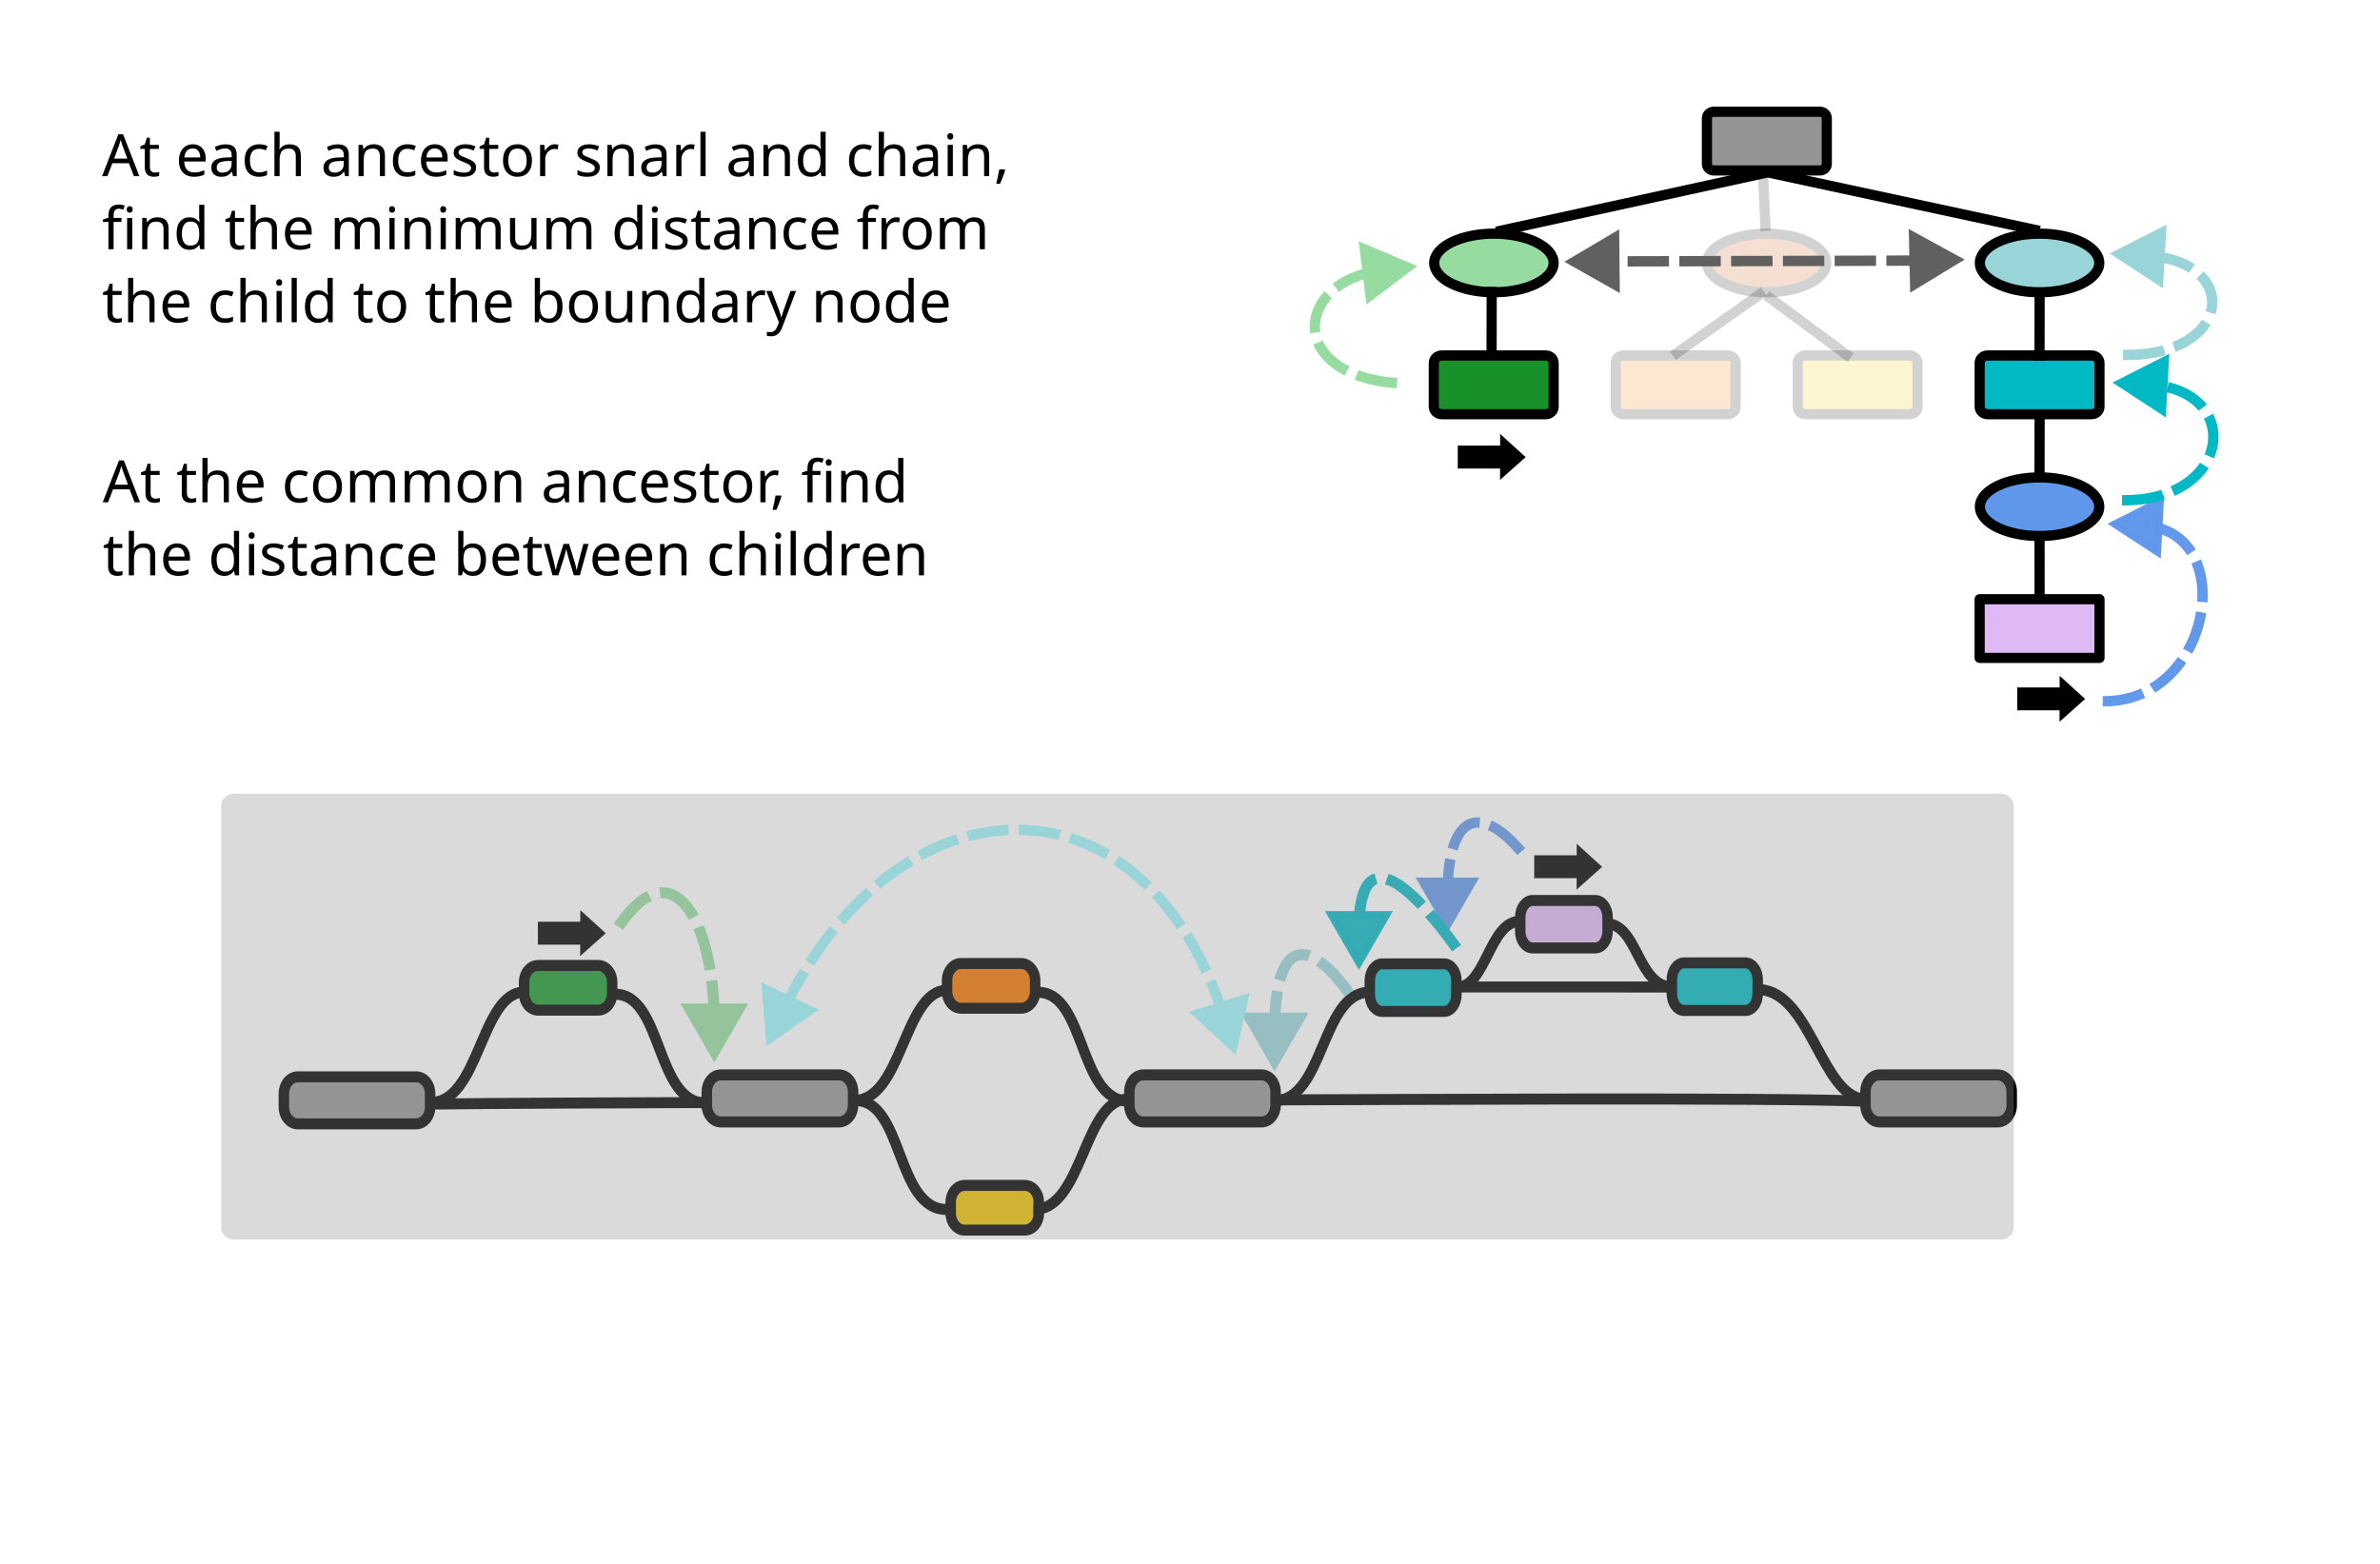
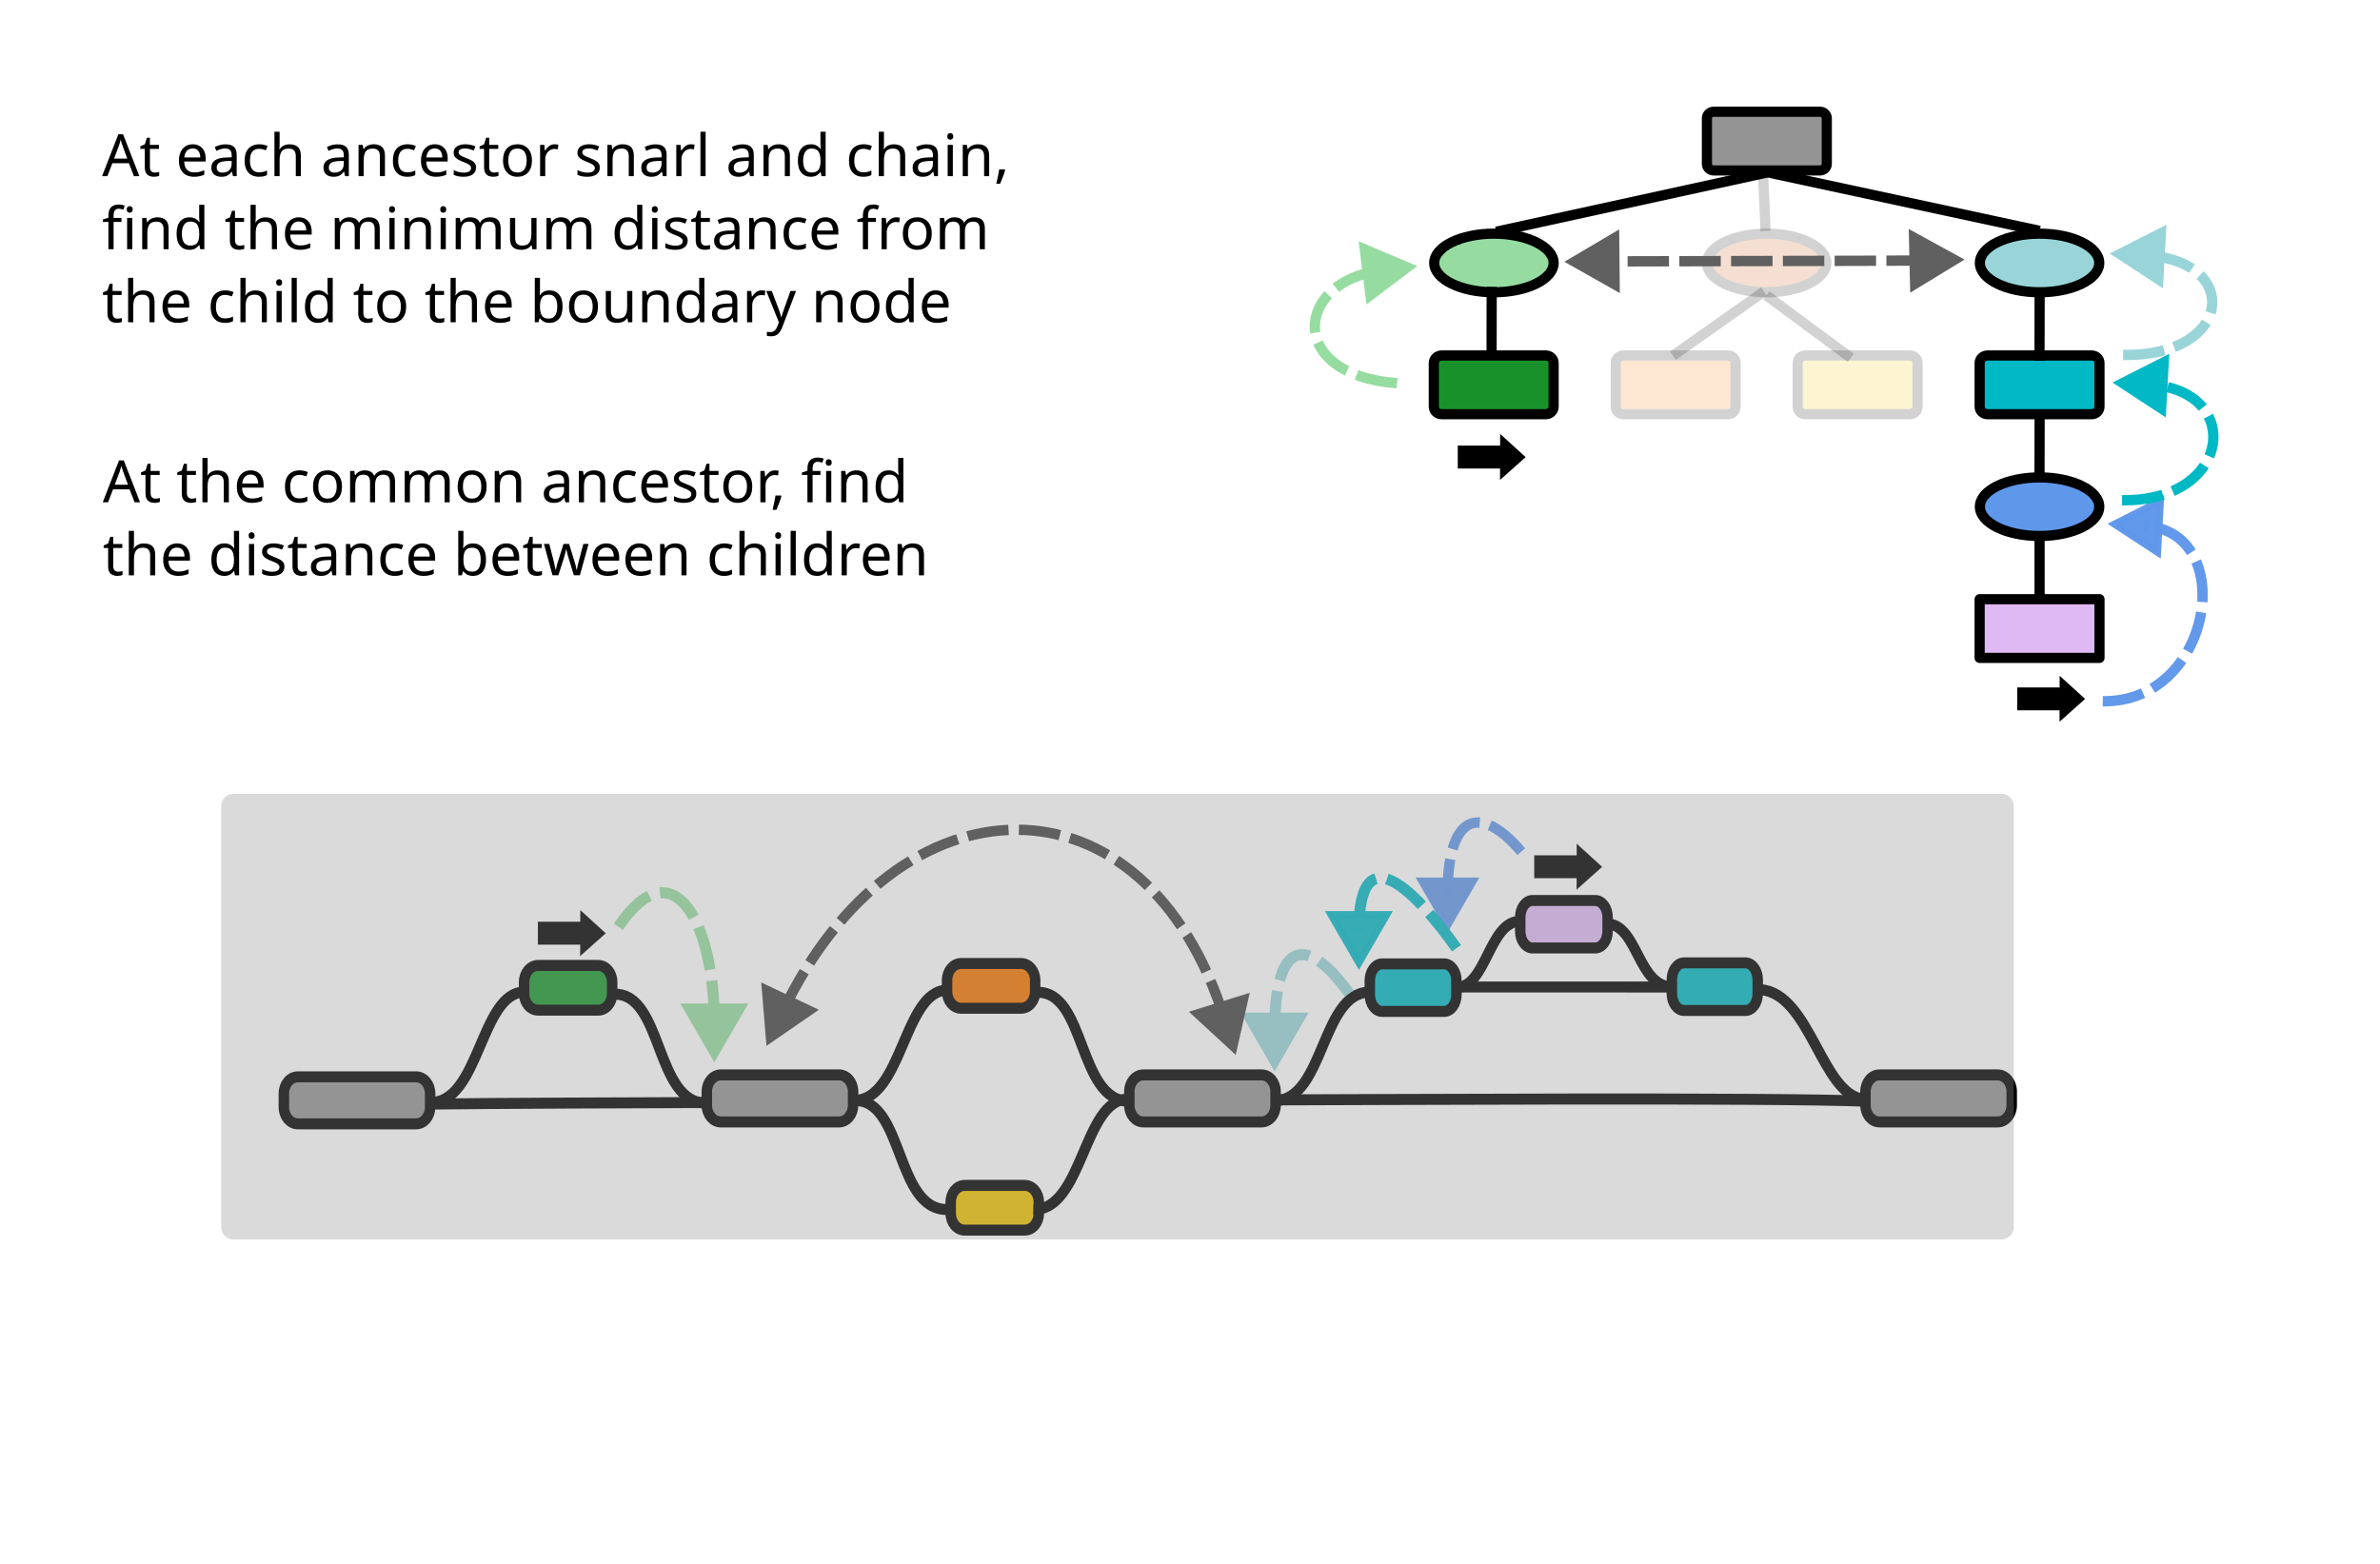
<svg xmlns="http://www.w3.org/2000/svg" width="689.631mm" height="453.047mm" viewBox="0 0 689.631 453.047" version="1.1" id="svg5" xml:space="preserve">
  <defs id="defs2">
    <marker style="overflow:visible" id="marker99791" refX="0" refY="0" orient="auto-start-reverse" markerWidth="5.324" markerHeight="6.155" viewBox="0 0 5.324 6.155" preserveAspectRatio="xMidYMid">
      <path transform="scale(0.5)" style="fill:context-stroke;fill-rule:evenodd;stroke:context-stroke;stroke-width:1pt" d="M 5.77,0 -2.88,5 V -5 Z" id="path99789" />
    </marker>
    <marker style="overflow:visible" id="TriangleStart" refX="0" refY="0" orient="auto-start-reverse" markerWidth="5.324" markerHeight="6.155" viewBox="0 0 5.324 6.155" preserveAspectRatio="xMidYMid">
      <path transform="scale(0.5)" style="fill:context-stroke;fill-rule:evenodd;stroke:context-stroke;stroke-width:1pt" d="M 5.77,0 -2.88,5 V -5 Z" id="path135" />
    </marker>
    <marker style="overflow:visible" id="TriangleStart-7" refX="0" refY="0" orient="auto-start-reverse" markerWidth="5.324" markerHeight="6.155" viewBox="0 0 5.324 6.155" preserveAspectRatio="xMidYMid">
      <path transform="scale(0.5)" style="fill:context-stroke;fill-rule:evenodd;stroke:context-stroke;stroke-width:1pt" d="M 5.77,0 -2.88,5 V -5 Z" id="path135-4" />
    </marker>
    <marker style="overflow:visible" id="marker99791-5" refX="0" refY="0" orient="auto-start-reverse" markerWidth="5.324" markerHeight="6.155" viewBox="0 0 5.324 6.155" preserveAspectRatio="xMidYMid">
      <path transform="scale(0.5)" style="fill:context-stroke;fill-rule:evenodd;stroke:context-stroke;stroke-width:1pt" d="M 5.77,0 -2.88,5 V -5 Z" id="path99789-2" />
    </marker>
    <marker style="overflow:visible" id="TriangleStart-7-3" refX="0" refY="0" orient="auto-start-reverse" markerWidth="5.324" markerHeight="6.155" viewBox="0 0 5.324 6.155" preserveAspectRatio="xMidYMid">
      <path transform="scale(0.5)" style="fill:context-stroke;fill-rule:evenodd;stroke:context-stroke;stroke-width:1pt" d="M 5.77,0 -2.88,5 V -5 Z" id="path135-4-6" />
    </marker>
    <marker style="overflow:visible" id="marker99791-5-5" refX="0" refY="0" orient="auto-start-reverse" markerWidth="5.324" markerHeight="6.155" viewBox="0 0 5.324 6.155" preserveAspectRatio="xMidYMid">
      <path transform="scale(0.5)" style="fill:context-stroke;fill-rule:evenodd;stroke:context-stroke;stroke-width:1pt" d="M 5.77,0 -2.88,5 V -5 Z" id="path99789-2-3" />
    </marker>
    <marker style="overflow:visible" id="marker99791-5-5-6" refX="0" refY="0" orient="auto-start-reverse" markerWidth="5.324" markerHeight="6.155" viewBox="0 0 5.324 6.155" preserveAspectRatio="xMidYMid">
      <path transform="scale(0.5)" style="fill:context-stroke;fill-rule:evenodd;stroke:context-stroke;stroke-width:1pt" d="M 5.77,0 -2.88,5 V -5 Z" id="path99789-2-3-2" />
    </marker>
    <marker style="overflow:visible" id="TriangleStart-7-3-1" refX="0" refY="0" orient="auto-start-reverse" markerWidth="5.324" markerHeight="6.155" viewBox="0 0 5.324 6.155" preserveAspectRatio="xMidYMid">
      <path transform="scale(0.5)" style="fill:context-stroke;fill-rule:evenodd;stroke:context-stroke;stroke-width:1pt" d="M 5.77,0 -2.88,5 V -5 Z" id="path135-4-6-2" />
    </marker>
    <marker style="overflow:visible" id="TriangleStart-7-3-0" refX="0" refY="0" orient="auto-start-reverse" markerWidth="5.324" markerHeight="6.155" viewBox="0 0 5.324 6.155" preserveAspectRatio="xMidYMid">
      <path transform="scale(0.5)" style="fill:context-stroke;fill-rule:evenodd;stroke:context-stroke;stroke-width:1pt" d="M 5.77,0 -2.88,5 V -5 Z" id="path135-4-6-9" />
    </marker>
    <marker style="overflow:visible" id="TriangleStart-7-3-6" refX="0" refY="0" orient="auto-start-reverse" markerWidth="5.324" markerHeight="6.155" viewBox="0 0 5.324 6.155" preserveAspectRatio="xMidYMid">
      <path transform="scale(0.5)" style="fill:context-stroke;fill-rule:evenodd;stroke:context-stroke;stroke-width:1pt" d="M 5.77,0 -2.88,5 V -5 Z" id="path135-4-6-0" />
    </marker>
  </defs>
  <g id="layer1" transform="translate(-123.0018,-1393.002)">
    <g id="g99241">
      <g id="g977-9-6" transform="matrix(2.32858,0,0,2.442497,-435.735,975.1963)">
        <path d="m 359.543,285.371 h 7.465 c 0.969,0 1.75,0.883 1.75,1.981 v 1.343 c 0,1.098 -0.781,1.981 -1.75,1.981 h -7.465 c -0.969,0 -1.746,-0.883 -1.746,-1.981 v -1.343 c 0,-1.098 0.777,-1.981 1.746,-1.981 z" style="fill:#f57600;fill-opacity:1;fill-rule:nonzero;stroke:#000000;stroke-width:1.304;stroke-linecap:butt;stroke-linejoin:miter;stroke-miterlimit:4;stroke-dasharray:none;stroke-opacity:1" id="path979-3-2" />
      </g>
      <g id="g981-9-8" transform="matrix(2.32858,0,0,2.442497,-435.735,975.1963)">
        <path d="m 411.941,285.414 h 7.704 c 0.851,0 1.535,0.891 1.535,1.992 v 1.657 c 0,1.101 -0.684,1.992 -1.535,1.992 h -7.704 c -0.851,0 -1.539,-0.891 -1.539,-1.992 v -1.657 c 0,-1.101 0.688,-1.992 1.539,-1.992 z" style="fill:#01b8c5;fill-opacity:1;fill-rule:nonzero;stroke:#000000;stroke-width:1.304;stroke-linecap:butt;stroke-linejoin:miter;stroke-miterlimit:4;stroke-dasharray:none;stroke-opacity:1" id="path983-2-4" />
      </g>
      <g id="g985-8-7" transform="matrix(2.32858,0,0,2.442497,-435.735,975.1963)">
        <path d="m 430.668,277.891 h 7.773 c 0.86,0 1.551,0.886 1.551,1.992 v 1.652 c 0,1.106 -0.691,1.992 -1.551,1.992 h -7.773 c -0.859,0 -1.547,-0.886 -1.547,-1.992 v -1.652 c 0,-1.106 0.688,-1.992 1.547,-1.992 z" style="fill:#dfb9f4;fill-opacity:1;fill-rule:nonzero;stroke:#000000;stroke-width:1.304;stroke-linecap:butt;stroke-linejoin:miter;stroke-miterlimit:4;stroke-dasharray:none;stroke-opacity:1" id="path987-30-2" />
      </g>
      <g id="g989-1-4" transform="matrix(2.32858,0,0,2.442497,-435.735,975.1963)">
        <path d="m 449.512,285.297 h 7.636 c 0.844,0 1.524,0.891 1.524,1.996 v 1.652 c 0,1.106 -0.68,1.996 -1.524,1.996 h -7.636 c -0.844,0 -1.524,-0.89 -1.524,-1.996 v -1.652 c 0,-1.105 0.68,-1.996 1.524,-1.996 z" style="fill:#01b8c5;fill-opacity:1;fill-rule:nonzero;stroke:#000000;stroke-width:1.304;stroke-linecap:butt;stroke-linejoin:miter;stroke-miterlimit:4;stroke-dasharray:none;stroke-opacity:1" id="path991-7-0" />
      </g>
      <g id="g997-15-9" transform="matrix(2.32858,0,0,2.442497,-435.735,974.9123)">
        <path d="m 329.652,298.703 h 14.7 c 0.968,0 1.75,0.883 1.75,1.981 v 1.621 c 0,1.097 -0.782,1.98 -1.75,1.98 h -14.7 c -0.968,0 -1.75,-0.883 -1.75,-1.98 v -1.621 c 0,-1.098 0.782,-1.981 1.75,-1.981 z" style="fill:#949494;fill-opacity:1;fill-rule:nonzero;stroke:#000000;stroke-width:1.304;stroke-linecap:butt;stroke-linejoin:miter;stroke-miterlimit:4;stroke-dasharray:none;stroke-opacity:1" id="path999-4-9" />
      </g>
      <g id="g1001-92-0" transform="matrix(2.32858,0,0,2.442497,-435.735,974.9123)">
        <path d="m 382.227,298.703 h 14.699 c 0.969,0 1.75,0.883 1.75,1.981 v 1.621 c 0,1.097 -0.781,1.98 -1.75,1.98 h -14.699 c -0.969,0 -1.75,-0.883 -1.75,-1.98 v -1.621 c 0,-1.098 0.781,-1.981 1.75,-1.981 z" style="fill:#949494;fill-opacity:1;fill-rule:nonzero;stroke:#000000;stroke-width:1.304;stroke-linecap:butt;stroke-linejoin:miter;stroke-miterlimit:4;stroke-dasharray:none;stroke-opacity:1" id="path1003-5-8" />
      </g>
      <g id="g1005-7-1" transform="matrix(2.32858,0,0,2.442497,-470.7454,974.6632)">
        <path d="m 488.865,298.805 h 14.699 c 0.969,0 1.75,0.883 1.75,1.98 v 1.617 c 0,1.102 -0.781,1.985 -1.75,1.985 h -14.699 c -0.969,0 -1.75,-0.883 -1.75,-1.985 v -1.617 c 0,-1.097 0.781,-1.98 1.75,-1.98 z" style="fill:#949494;fill-opacity:1;fill-rule:nonzero;stroke:#000000;stroke-width:1.304;stroke-linecap:butt;stroke-linejoin:miter;stroke-miterlimit:4;stroke-dasharray:none;stroke-opacity:1" id="path1007-4-3" />
      </g>
      <g id="g1009-9-1" transform="matrix(2.32858,0,0,2.442497,-435.735,975.1963)">
        <path d="m 346.117,301.617 c 6.121,0.156 6.258,-13.094 11.727,-13.086" style="fill:none;stroke:#000000;stroke-width:1.304;stroke-linecap:butt;stroke-linejoin:miter;stroke-miterlimit:4;stroke-dasharray:none;stroke-opacity:1" id="path1011-9-1" />
      </g>
      <g id="g1013-4-0" transform="matrix(2.32858,0,0,2.442497,-435.735,975.1963)">
        <path d="m 369.055,288.785 c 6.047,-0.086 5.023,12.942 11.41,12.926" style="fill:none;stroke:#000000;stroke-width:1.304;stroke-linecap:butt;stroke-linejoin:miter;stroke-miterlimit:4;stroke-dasharray:none;stroke-opacity:1" id="path1015-5-3" />
      </g>
      <g id="g1021-9-4" transform="matrix(2.32858,0,0,2.442497,-435.735,975.1963)">
        <path d="m 398.703,301.645 c 5.985,-0.215 5.699,-12.715 11.555,-12.875" style="fill:none;stroke:#000000;stroke-width:1.304;stroke-linecap:butt;stroke-linejoin:miter;stroke-miterlimit:4;stroke-dasharray:none;stroke-opacity:1" id="path1023-3-0" />
      </g>
      <g id="g1025-5-3" transform="matrix(2.32858,0,0,2.442497,-435.735,975.1963)">
        <path d="m 421.156,288.152 26.922,0.008 c -4.316,-0.031 -4.277,-7.144 -7.996,-7.504" style="fill:none;stroke:#000000;stroke-width:1.304;stroke-linecap:butt;stroke-linejoin:miter;stroke-miterlimit:4;stroke-dasharray:none;stroke-opacity:1" id="path1027-7-9" />
      </g>
      <g id="g1029-0-1" transform="matrix(2.32858,0,0,2.442497,-435.735,975.1963)">
        <path d="m 429.059,280.367 c -3.793,0.024 -4.196,7.871 -7.852,7.828" style="fill:none;stroke:#000000;stroke-width:1.304;stroke-linecap:butt;stroke-linejoin:miter;stroke-miterlimit:4;stroke-dasharray:none;stroke-opacity:1" id="path1031-8-9" />
      </g>
      <g id="g1037-9-3" transform="matrix(2.32858,0,0,2.442497,-435.735,975.1963)">
        <path d="m 459.047,288.473 c 6.223,0.511 7.574,12.562 12.856,12.992" style="fill:none;stroke:#000000;stroke-width:1.304;stroke-linecap:butt;stroke-linejoin:miter;stroke-miterlimit:4;stroke-dasharray:none;stroke-opacity:1" id="path1039-7-3" />
      </g>
      <g id="g1045-5-5" transform="matrix(2.32858,0,0,2.442497,-435.735,975.1963)">
        <path d="M 472.334,301.715 C 460.459,301.239 410.359,301.535 398.645,301.551" style="fill:none;stroke:#000000;stroke-width:1.304;stroke-linecap:butt;stroke-linejoin:miter;stroke-miterlimit:4;stroke-dasharray:none;stroke-opacity:1" id="path1047-3-6" />
      </g>
      <g id="g977-3-1-6-4-6" transform="matrix(2.32858,0,0,2.442497,-434.6748,1039.495)" style="fill:#f2c300;fill-opacity:1">
        <path d="m 359.543,285.371 h 7.465 c 0.969,0 1.75,0.883 1.75,1.981 v 1.343 c 0,1.098 -0.781,1.981 -1.75,1.981 h -7.465 c -0.969,0 -1.746,-0.883 -1.746,-1.981 v -1.343 c 0,-1.098 0.777,-1.981 1.746,-1.981 z" style="fill:#f2c300;fill-opacity:1;fill-rule:nonzero;stroke:#000000;stroke-width:1.304;stroke-linecap:butt;stroke-linejoin:miter;stroke-miterlimit:4;stroke-dasharray:none;stroke-opacity:1" id="path979-6-0-7-9-4" />
      </g>
      <g id="g1009-0-1-3-0-0" transform="matrix(2.32858,0,0,2.442497,-383.512,1006.788)">
        <path d="m 346.117,301.617 c 6.121,0.156 6.258,-13.094 11.727,-13.086" style="fill:none;stroke:#000000;stroke-width:1.304;stroke-linecap:butt;stroke-linejoin:miter;stroke-miterlimit:4;stroke-dasharray:none;stroke-opacity:1" id="path1011-6-5-6-2-0" />
      </g>
      <g id="g1013-2-9-5-0-4" transform="matrix(2.32858,0,0,2.442497,-488.5875,1006.568)">
        <path d="m 369.055,288.785 c 6.047,-0.086 5.023,12.942 11.41,12.926" style="fill:none;stroke:#000000;stroke-width:1.304;stroke-linecap:butt;stroke-linejoin:miter;stroke-miterlimit:4;stroke-dasharray:none;stroke-opacity:1" id="path1015-6-7-6-19-6" />
      </g>
      <g id="g977-9-6-9" transform="matrix(2.32858,0,0,2.442497,-558.2923,975.7527)" style="fill:#1a992d;fill-opacity:1">
        <path d="m 359.543,285.371 h 7.465 c 0.969,0 1.75,0.883 1.75,1.981 v 1.343 c 0,1.098 -0.781,1.981 -1.75,1.981 h -7.465 c -0.969,0 -1.746,-0.883 -1.746,-1.981 v -1.343 c 0,-1.098 0.777,-1.981 1.746,-1.981 z" style="fill:#1a992d;fill-opacity:1;fill-rule:nonzero;stroke:#000000;stroke-width:1.304;stroke-linecap:butt;stroke-linejoin:miter;stroke-miterlimit:4;stroke-dasharray:none;stroke-opacity:1" id="path979-3-2-1" />
      </g>
      <g id="g997-15-9-0" transform="matrix(2.32858,0,0,2.442497,-558.2923,975.4687)">
        <path d="m 329.652,298.703 h 14.7 c 0.968,0 1.75,0.883 1.75,1.981 v 1.621 c 0,1.097 -0.782,1.98 -1.75,1.98 h -14.7 c -0.968,0 -1.75,-0.883 -1.75,-1.98 v -1.621 c 0,-1.098 0.782,-1.981 1.75,-1.981 z" style="fill:#949494;fill-opacity:1;fill-rule:nonzero;stroke:#000000;stroke-width:1.304;stroke-linecap:butt;stroke-linejoin:miter;stroke-miterlimit:4;stroke-dasharray:none;stroke-opacity:1" id="path999-4-9-4" />
      </g>
      <g id="g1009-9-1-2" transform="matrix(2.32858,0,0,2.442497,-558.2923,975.7527)">
        <path d="m 346.117,301.617 c 6.121,0.156 6.258,-13.094 11.727,-13.086" style="fill:none;stroke:#000000;stroke-width:1.304;stroke-linecap:butt;stroke-linejoin:miter;stroke-miterlimit:4;stroke-dasharray:none;stroke-opacity:1" id="path1011-9-1-7" />
      </g>
      <g id="g1013-4-0-4" transform="matrix(2.32858,0,0,2.442497,-558.2923,975.7527)">
        <path d="m 369.055,288.785 c 6.047,-0.086 5.023,12.942 11.41,12.926" style="fill:none;stroke:#000000;stroke-width:1.304;stroke-linecap:butt;stroke-linejoin:miter;stroke-miterlimit:4;stroke-dasharray:none;stroke-opacity:1" id="path1015-5-3-0" />
      </g>
      <g id="g1013-2-9-5-0-4-3" transform="matrix(2.32858,0,0,2.442497,-611.1448,1007.125)">
        <path d="m 369.167,288.972 c 6.047,-0.086 27.132,-0.161 33.519,-0.177" style="fill:none;stroke:#000000;stroke-width:1.304;stroke-linecap:butt;stroke-linejoin:miter;stroke-miterlimit:4;stroke-dasharray:none;stroke-opacity:1" id="path1015-6-7-6-19-6-7" />
      </g>
      <path d="m 291.174,1656.789 -0.016,3.329 h -12.29 v 6.602 h 12.272 l -0.009,3.292 4.6,-4.093 2.768,-2.463 z" style="fill:#000000;fill-opacity:1;fill-rule:evenodd;stroke:#000000;stroke-width:0.037;stroke-linecap:butt;stroke-linejoin:miter;stroke-miterlimit:4;stroke-dasharray:none;stroke-opacity:1" id="path1107-5-9-4-6-0" />
    </g>
    <path d="m 579.884,1637.545 -0.009,3.332 h -12.288 v 6.592 h 12.269 l -0.009,3.3 7.368,-6.563 z" style="opacity:1;fill:#000000;fill-opacity:1;fill-rule:evenodd;stroke:#000000;stroke-width:0.037;stroke-linecap:butt;stroke-linejoin:miter;stroke-miterlimit:4;stroke-dasharray:none;stroke-opacity:1" id="path1115-7-3-7-2" transform="translate(1.8750004e-7)" />
    <path d="m 719.829,1588.883 -0.009,3.332 h -12.288 v 6.592 h 12.269 l -0.009,3.3 7.368,-6.563 z" style="fill:#000000;fill-opacity:1;fill-rule:evenodd;stroke:#000000;stroke-width:0.037;stroke-linecap:butt;stroke-linejoin:miter;stroke-miterlimit:4;stroke-dasharray:none;stroke-opacity:1" id="path1115-7-3-7-2-9" />
    <path d="m 557.724,1518.807 -0.016,3.329 h -12.29 v 6.602 h 12.272 l -0.009,3.292 4.6,-4.093 2.768,-2.463 z" style="fill:#000000;fill-opacity:1;fill-rule:evenodd;stroke:#000000;stroke-width:0.037;stroke-linecap:butt;stroke-linejoin:miter;stroke-miterlimit:4;stroke-dasharray:none;stroke-opacity:1;opacity:1" id="path1107-5-9-4-6-0-2" />
    <g id="g99265">
      <g id="g1929" transform="translate(-21.7549,-27.49327)">
        <path d="m 641.352,1452.87 h 30.744 c 1.099,0 1.99,0.842 1.99,1.881 v 13.265 c 0,1.04 -0.892,1.874 -1.99,1.874 h -30.744 c -1.101,0 -1.993,-0.834 -1.993,-1.874 v -13.265 c 0,-1.038 0.892,-1.881 1.993,-1.881 z" style="fill:#949494;fill-opacity:1;fill-rule:evenodd;stroke:#000000;stroke-width:2.95;stroke-linecap:butt;stroke-linejoin:miter;stroke-miterlimit:4;stroke-dasharray:none;stroke-opacity:1;opacity:1" id="path475-9" />
        <path d="m 667.913,1523.506 h 30.208 c 1.255,0 2.263,0.952 2.263,2.138 v 12.742 c 0,1.185 -1.008,2.14 -2.263,2.14 h -30.208 c -1.245,0 -2.256,-0.955 -2.256,-2.14 v -12.742 c 0,-1.185 1.01,-2.138 2.256,-2.138 z" style="fill:#f2c300;fill-opacity:1;fill-rule:evenodd;stroke:#000000;stroke-width:2.95;stroke-linecap:butt;stroke-linejoin:miter;stroke-miterlimit:4;stroke-dasharray:none;stroke-opacity:1;opacity:0.178" id="path479-9" />
        <path d="m 615.189,1523.506 h 30.208 c 1.255,0 2.263,0.952 2.263,2.138 v 12.742 c 0,1.185 -1.008,2.14 -2.263,2.14 h -30.208 c -1.245,0 -2.256,-0.955 -2.256,-2.14 v -12.742 c 0,-1.185 1.01,-2.138 2.256,-2.138 z" style="fill:#f57600;fill-opacity:1;fill-rule:evenodd;stroke:#000000;stroke-width:2.95;stroke-linecap:butt;stroke-linejoin:miter;stroke-miterlimit:4;stroke-dasharray:none;stroke-opacity:1;opacity:0.178" id="path479-9-5" />
        <path d="m 720.679,1523.506 h 30.134 c 1.273,0 2.291,0.97 2.291,2.173 v 12.674 c 0,1.203 -1.017,2.173 -2.291,2.173 h -30.134 c -1.273,0 -2.293,-0.97 -2.293,-2.173 v -12.674 c 0,-1.203 1.02,-2.173 2.293,-2.173 z" style="fill:#01b8c5;fill-opacity:1;fill-rule:evenodd;stroke:#000000;stroke-width:2.95;stroke-linecap:butt;stroke-linejoin:miter;stroke-miterlimit:4;stroke-dasharray:none;stroke-opacity:1;opacity:1" id="path483-1" />
        <path d="m 562.512,1523.506 h 30.134 c 1.273,0 2.291,0.97 2.291,2.173 v 12.674 c 0,1.203 -1.017,2.173 -2.291,2.173 h -30.134 c -1.273,0 -2.293,-0.97 -2.293,-2.173 v -12.674 c 0,-1.203 1.02,-2.173 2.293,-2.173 z" style="fill:#19912b;fill-opacity:1;fill-rule:evenodd;stroke:#000000;stroke-width:2.95;stroke-linecap:butt;stroke-linejoin:miter;stroke-miterlimit:4;stroke-dasharray:none;stroke-opacity:1;opacity:1" id="path483-1-0" />
        <path d="m 718.381,1594.133 h 34.727 v 17.011 H 718.381 Z" style="fill:#dfb9f4;fill-opacity:1;fill-rule:evenodd;stroke:#000000;stroke-width:2.95;stroke-linecap:butt;stroke-linejoin:round;stroke-miterlimit:4;stroke-dasharray:none;stroke-opacity:1" id="path487-4" />
        <path d="m 594.936,1496.694 c 0,4.689 -7.747,8.497 -17.293,8.497 -9.558,0 -17.305,-3.807 -17.305,-8.497 0,-4.683 7.747,-8.49 17.305,-8.49 9.546,0 17.293,3.807 17.293,8.49 z" style="fill:#96dca1;fill-opacity:1;fill-rule:nonzero;stroke:#000000;stroke-width:2.95;stroke-linecap:butt;stroke-linejoin:miter;stroke-miterlimit:4;stroke-dasharray:none;stroke-opacity:1;opacity:1" id="path495-1" />
        <path d="m 753.043,1496.694 c 0,4.689 -7.747,8.497 -17.293,8.497 -9.558,0 -17.305,-3.807 -17.305,-8.497 0,-4.683 7.747,-8.49 17.305,-8.49 9.546,0 17.293,3.807 17.293,8.49 z" style="fill:#99d4d9;fill-opacity:1;fill-rule:nonzero;stroke:#000000;stroke-width:2.95;stroke-linecap:butt;stroke-linejoin:miter;stroke-miterlimit:4;stroke-dasharray:none;stroke-opacity:1;opacity:1" id="path495-1-0" />
        <path d="m 673.958,1496.696 c 0,4.692 -7.747,8.49 -17.303,8.49 -9.549,0 -17.296,-3.799 -17.296,-8.49 0,-4.689 7.747,-8.488 17.296,-8.488 9.556,0 17.303,3.799 17.303,8.488 z" style="fill:#c44601;fill-opacity:1;fill-rule:nonzero;stroke:#000000;stroke-width:2.95;stroke-linecap:butt;stroke-linejoin:miter;stroke-miterlimit:4;stroke-dasharray:none;stroke-opacity:1;opacity:0.178" id="path499-0" />
        <path d="m 753.039,1567.328 c 0,4.692 -7.738,8.49 -17.296,8.49 -9.556,0 -17.293,-3.799 -17.293,-8.49 0,-4.689 7.738,-8.488 17.293,-8.488 9.558,0 17.296,3.799 17.296,8.488 z" style="fill:#5f97eb;fill-opacity:1;fill-rule:nonzero;stroke:#000000;stroke-width:2.95;stroke-linecap:butt;stroke-linejoin:miter;stroke-miterlimit:4;stroke-dasharray:none;stroke-opacity:1" id="path503-7" />
        <path d="m 656.352,1487.421 -0.779,-17.616" style="fill:none;stroke:#000000;stroke-width:2.95;stroke-linecap:butt;stroke-linejoin:miter;stroke-miterlimit:4;stroke-dasharray:none;stroke-opacity:1;opacity:0.178" id="path507-5" />
        <path d="m 735.762,1487.39 -79.601,-17.123" style="fill:none;stroke:#000000;stroke-width:2.95;stroke-linecap:butt;stroke-linejoin:miter;stroke-miterlimit:4;stroke-dasharray:none;stroke-opacity:1;opacity:1" id="path511-8" />
        <path d="m 681.025,1524.177 -24.459,-18.099" style="fill:none;stroke:#000000;stroke-width:2.95;stroke-linecap:butt;stroke-linejoin:miter;stroke-miterlimit:4;stroke-dasharray:none;stroke-opacity:1;opacity:0.178" id="path515-7" />
        <path d="m 578.314,1487.638 78.393,-17.136" style="fill:none;stroke:#000000;stroke-width:2.95;stroke-linecap:butt;stroke-linejoin:miter;stroke-miterlimit:4;stroke-dasharray:none;stroke-opacity:1;opacity:1" id="path519-0" />
        <path d="m 655.88,1504.964 -26.383,18.617" style="fill:#f57600;fill-opacity:1;fill-rule:nonzero;stroke:#000000;stroke-width:2.95;stroke-linecap:butt;stroke-linejoin:miter;stroke-miterlimit:4;stroke-dasharray:none;stroke-opacity:1;opacity:0.178" id="path523-4" />
        <path d="m 735.763,1539.596 -0.037,19.606" style="fill:none;stroke:#000000;stroke-width:2.95;stroke-linecap:butt;stroke-linejoin:miter;stroke-miterlimit:4;stroke-dasharray:none;stroke-opacity:1;opacity:1" id="path527-8" />
        <path d="m 735.763,1505.409 -0.037,19.606" style="fill:none;stroke:#000000;stroke-width:2.95;stroke-linecap:butt;stroke-linejoin:miter;stroke-miterlimit:4;stroke-dasharray:none;stroke-opacity:1;opacity:1" id="path527-8-3" />
        <path d="m 576.994,1503.627 -0.037,19.606" style="fill:none;stroke:#000000;stroke-width:2.95;stroke-linecap:butt;stroke-linejoin:miter;stroke-miterlimit:4;stroke-dasharray:none;stroke-opacity:1;opacity:1" id="path527-8-3-4" />
        <path d="m 735.74,1575.919 0.009,18.817" style="fill:none;stroke:#000000;stroke-width:2.95;stroke-linecap:butt;stroke-linejoin:miter;stroke-miterlimit:4;stroke-dasharray:none;stroke-opacity:1" id="path531-0" />
      </g>
    </g>
    <path style="opacity:1;fill:none;fill-opacity:1;stroke:#5f97eb;stroke-width:3;stroke-dasharray:12, 3;stroke-opacity:0.973;marker-end:url(#TriangleStart)" d="m 732.312,1596.204 c 31.884,0.538 39.596,-49.318 11.988,-50.838" id="path99759" />
    <path style="fill:none;fill-opacity:1;stroke:#01b8c5;stroke-width:3;stroke-dasharray:12, 3;stroke-opacity:1;marker-end:url(#TriangleStart-7)" d="m 737.891,1537.956 c 31.884,0.538 35.472,-31.988 7.865,-33.508" id="path99759-2" />
    <path style="fill:none;fill-opacity:1;stroke:#99d4d9;stroke-width:3;stroke-dasharray:12, 3;stroke-opacity:1;marker-end:url(#TriangleStart-7-3)" d="m 738.205,1495.861 c 31.884,0.538 34.345,-27.297 6.738,-28.817" id="path99759-2-7" />
    <path style="fill:none;fill-opacity:1;stroke:#606060;stroke-width:3;stroke-dasharray:12, 3;stroke-opacity:1;marker-start:url(#marker99791);marker-end:url(#TriangleStart-7-3-0)" d="m 681.611,1468.463 c -6.915,0.158 -87.737,0.226 -94.66,0.293" id="path99759-2-7-3" />
    <path style="fill:none;fill-opacity:1;stroke:#96dca1;stroke-width:3;stroke-dasharray:12, 3;stroke-opacity:1;marker-end:url(#TriangleStart-7-3-1)" d="m 527.805,1504.049 c -32.439,-2.417 -29.501,-29.552 -4.709,-32.63" id="path99759-2-7-7" />
    <path style="opacity:1;fill:none;fill-opacity:1;stroke:#5f97eb;stroke-width:3;stroke-dasharray:12, 3;stroke-opacity:0.973;marker-end:url(#marker99791)" d="m 563.8,1639.795 c -11.181,-13.236 -21.375,-12.298 -21.372,12.824" id="path99787" />
    <path style="fill:none;fill-opacity:1;stroke:#01b8c5;stroke-width:3.2;stroke-dasharray:12.8, 3.2;stroke-opacity:0.973;marker-end:url(#marker99791-5)" d="m 545.05,1667.772 c -10.962,-15.363 -28.296,-34.219 -28.293,-5.062" id="path99787-4" />
    <path style="fill:none;fill-opacity:1;stroke:#99d4d9;stroke-width:3.2;stroke-dasharray:12.8, 3.2;stroke-opacity:1;marker-end:url(#marker99791-5-5)" d="m 513.924,1680.863 c -10.962,-15.363 -21.592,-17.892 -21.589,11.266" id="path99787-4-5" />
    <path style="fill:none;fill-opacity:1;stroke:#96dca1;stroke-width:3.2;stroke-dasharray:12.8, 3.2;stroke-opacity:1;marker-end:url(#marker99791-5-5-6)" d="m 302.189,1661.554 c 15.881,-23.497 27.792,-1.224 27.795,27.934" id="path99787-4-5-9" />
    <rect style="opacity:0.346;fill:#949494;fill-opacity:1;stroke:none;stroke-width:1.188;stroke-dasharray:none;stroke-opacity:1" id="rect7436-8" width="519.413" height="129.154" x="187.096" y="1623.029" ry="3.567" />
-     <path style="fill:none;fill-opacity:1;stroke:#99d4d9;stroke-width:3;stroke-dasharray:12, 3;stroke-opacity:1;marker-start:url(#marker99791);marker-end:url(#TriangleStart-7-3-6)" d="m 477.896,1688.529 c -23.023,-73.993 -94.995,-72.196 -128.246,-2.064" id="path99759-2-7-6" />
+     <path style="fill:none;fill-opacity:1;stroke:#606060;stroke-width:3;stroke-dasharray:12, 3;stroke-opacity:1;marker-start:url(#marker99791);marker-end:url(#TriangleStart-7-3-6)" d="m 477.896,1688.529 c -23.023,-73.993 -94.995,-72.196 -128.246,-2.064" id="path99759-2-7-6" />
    <text xml:space="preserve" style="font-style:normal;font-variant:normal;font-weight:normal;font-stretch:normal;font-size:16.933px;font-family:sans-serif;-inkscape-font-specification:'sans-serif, Normal';font-variant-ligatures:normal;font-variant-caps:normal;font-variant-numeric:normal;font-variant-east-asian:normal;fill:#000000;stroke-width:1.4;stroke-dasharray:none" x="152.574" y="1444.059" id="text250-67-3-0-2">
      <tspan style="font-style:normal;font-variant:normal;font-weight:normal;font-stretch:normal;font-size:16.933px;font-family:sans-serif;-inkscape-font-specification:'sans-serif, Normal';font-variant-ligatures:normal;font-variant-caps:normal;font-variant-numeric:normal;font-variant-east-asian:normal;stroke-width:1.4;stroke-dasharray:none" x="152.574" y="1444.059" id="tspan1410">At each ancestor snarl and chain,</tspan>
      <tspan style="font-style:normal;font-variant:normal;font-weight:normal;font-stretch:normal;font-size:16.933px;font-family:sans-serif;-inkscape-font-specification:'sans-serif, Normal';font-variant-ligatures:normal;font-variant-caps:normal;font-variant-numeric:normal;font-variant-east-asian:normal;stroke-width:1.4;stroke-dasharray:none" x="152.574" y="1465.226" id="tspan14516">find the minimum distance from</tspan>
      <tspan style="font-style:normal;font-variant:normal;font-weight:normal;font-stretch:normal;font-size:16.933px;font-family:sans-serif;-inkscape-font-specification:'sans-serif, Normal';font-variant-ligatures:normal;font-variant-caps:normal;font-variant-numeric:normal;font-variant-east-asian:normal;stroke-width:1.4;stroke-dasharray:none" x="152.574" y="1486.392" id="tspan14518">the child to the boundary node</tspan>
    </text>
    <text xml:space="preserve" style="font-style:normal;font-variant:normal;font-weight:normal;font-stretch:normal;font-size:16.933px;font-family:sans-serif;-inkscape-font-specification:'sans-serif, Normal';font-variant-ligatures:normal;font-variant-caps:normal;font-variant-numeric:normal;font-variant-east-asian:normal;fill:#000000;stroke-width:1.4;stroke-dasharray:none" x="152.775" y="1538.552" id="text250-67-3-0-2-2">
      <tspan style="font-style:normal;font-variant:normal;font-weight:normal;font-stretch:normal;font-size:16.933px;font-family:sans-serif;-inkscape-font-specification:'sans-serif, Normal';font-variant-ligatures:normal;font-variant-caps:normal;font-variant-numeric:normal;font-variant-east-asian:normal;stroke-width:1.4;stroke-dasharray:none" x="152.775" y="1538.552" id="tspan1410-6">At the common ancestor, find</tspan>
      <tspan style="font-style:normal;font-variant:normal;font-weight:normal;font-stretch:normal;font-size:16.933px;font-family:sans-serif;-inkscape-font-specification:'sans-serif, Normal';font-variant-ligatures:normal;font-variant-caps:normal;font-variant-numeric:normal;font-variant-east-asian:normal;stroke-width:1.4;stroke-dasharray:none" x="152.775" y="1559.719" id="tspan14547">the distance between children</tspan>
    </text>
  </g>
</svg>
